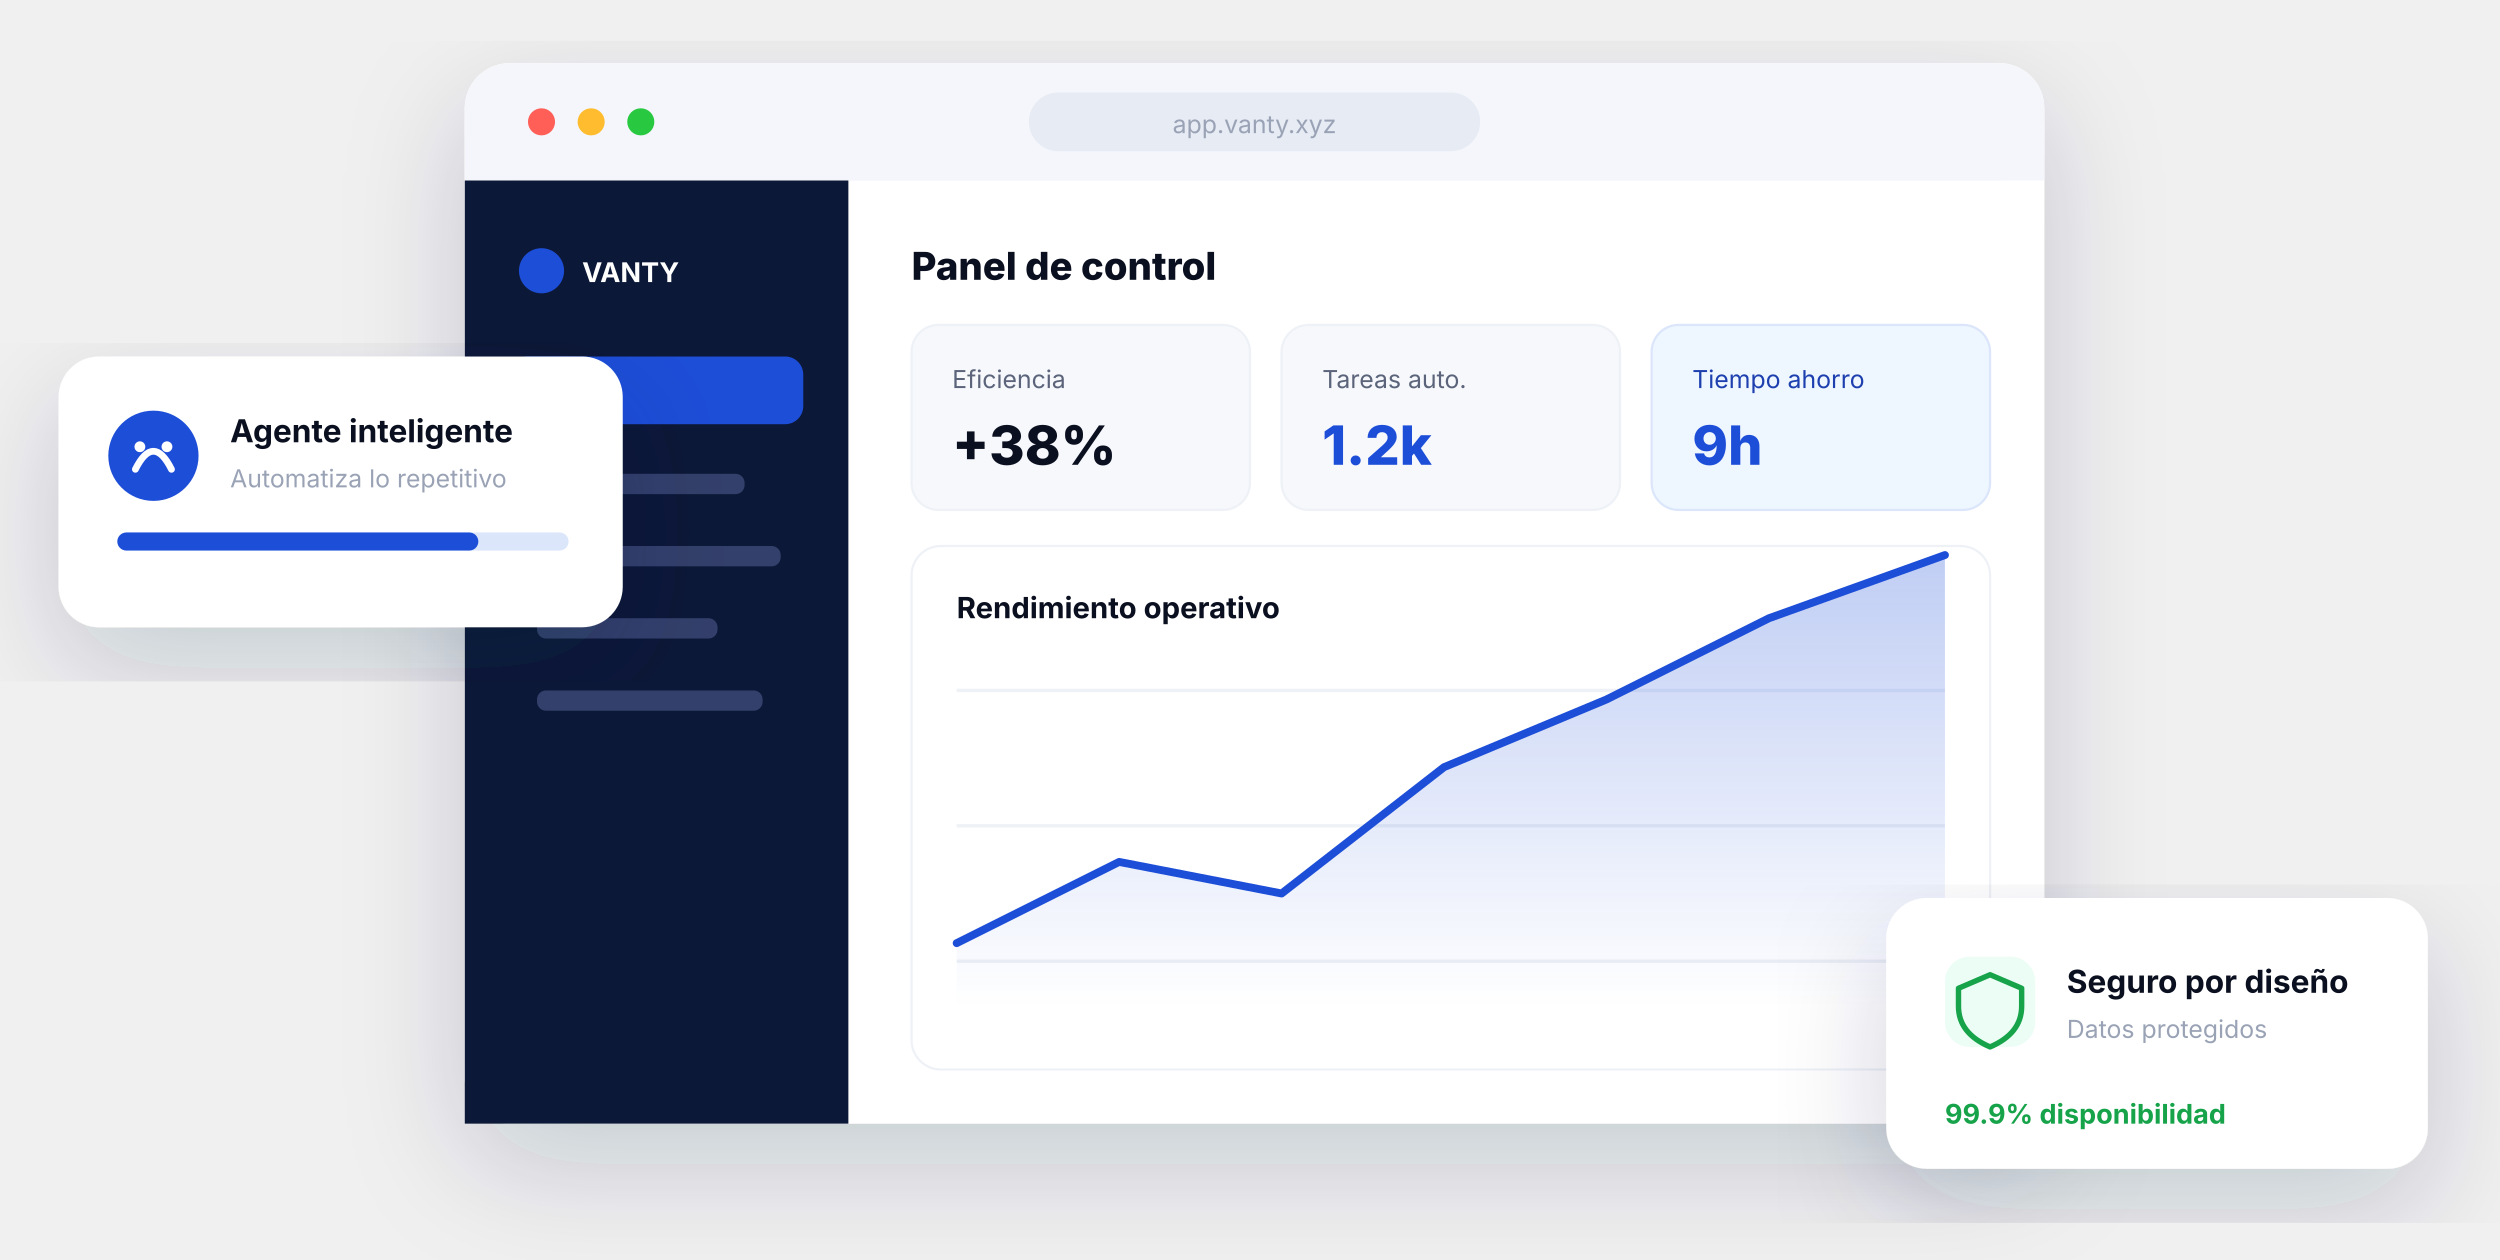
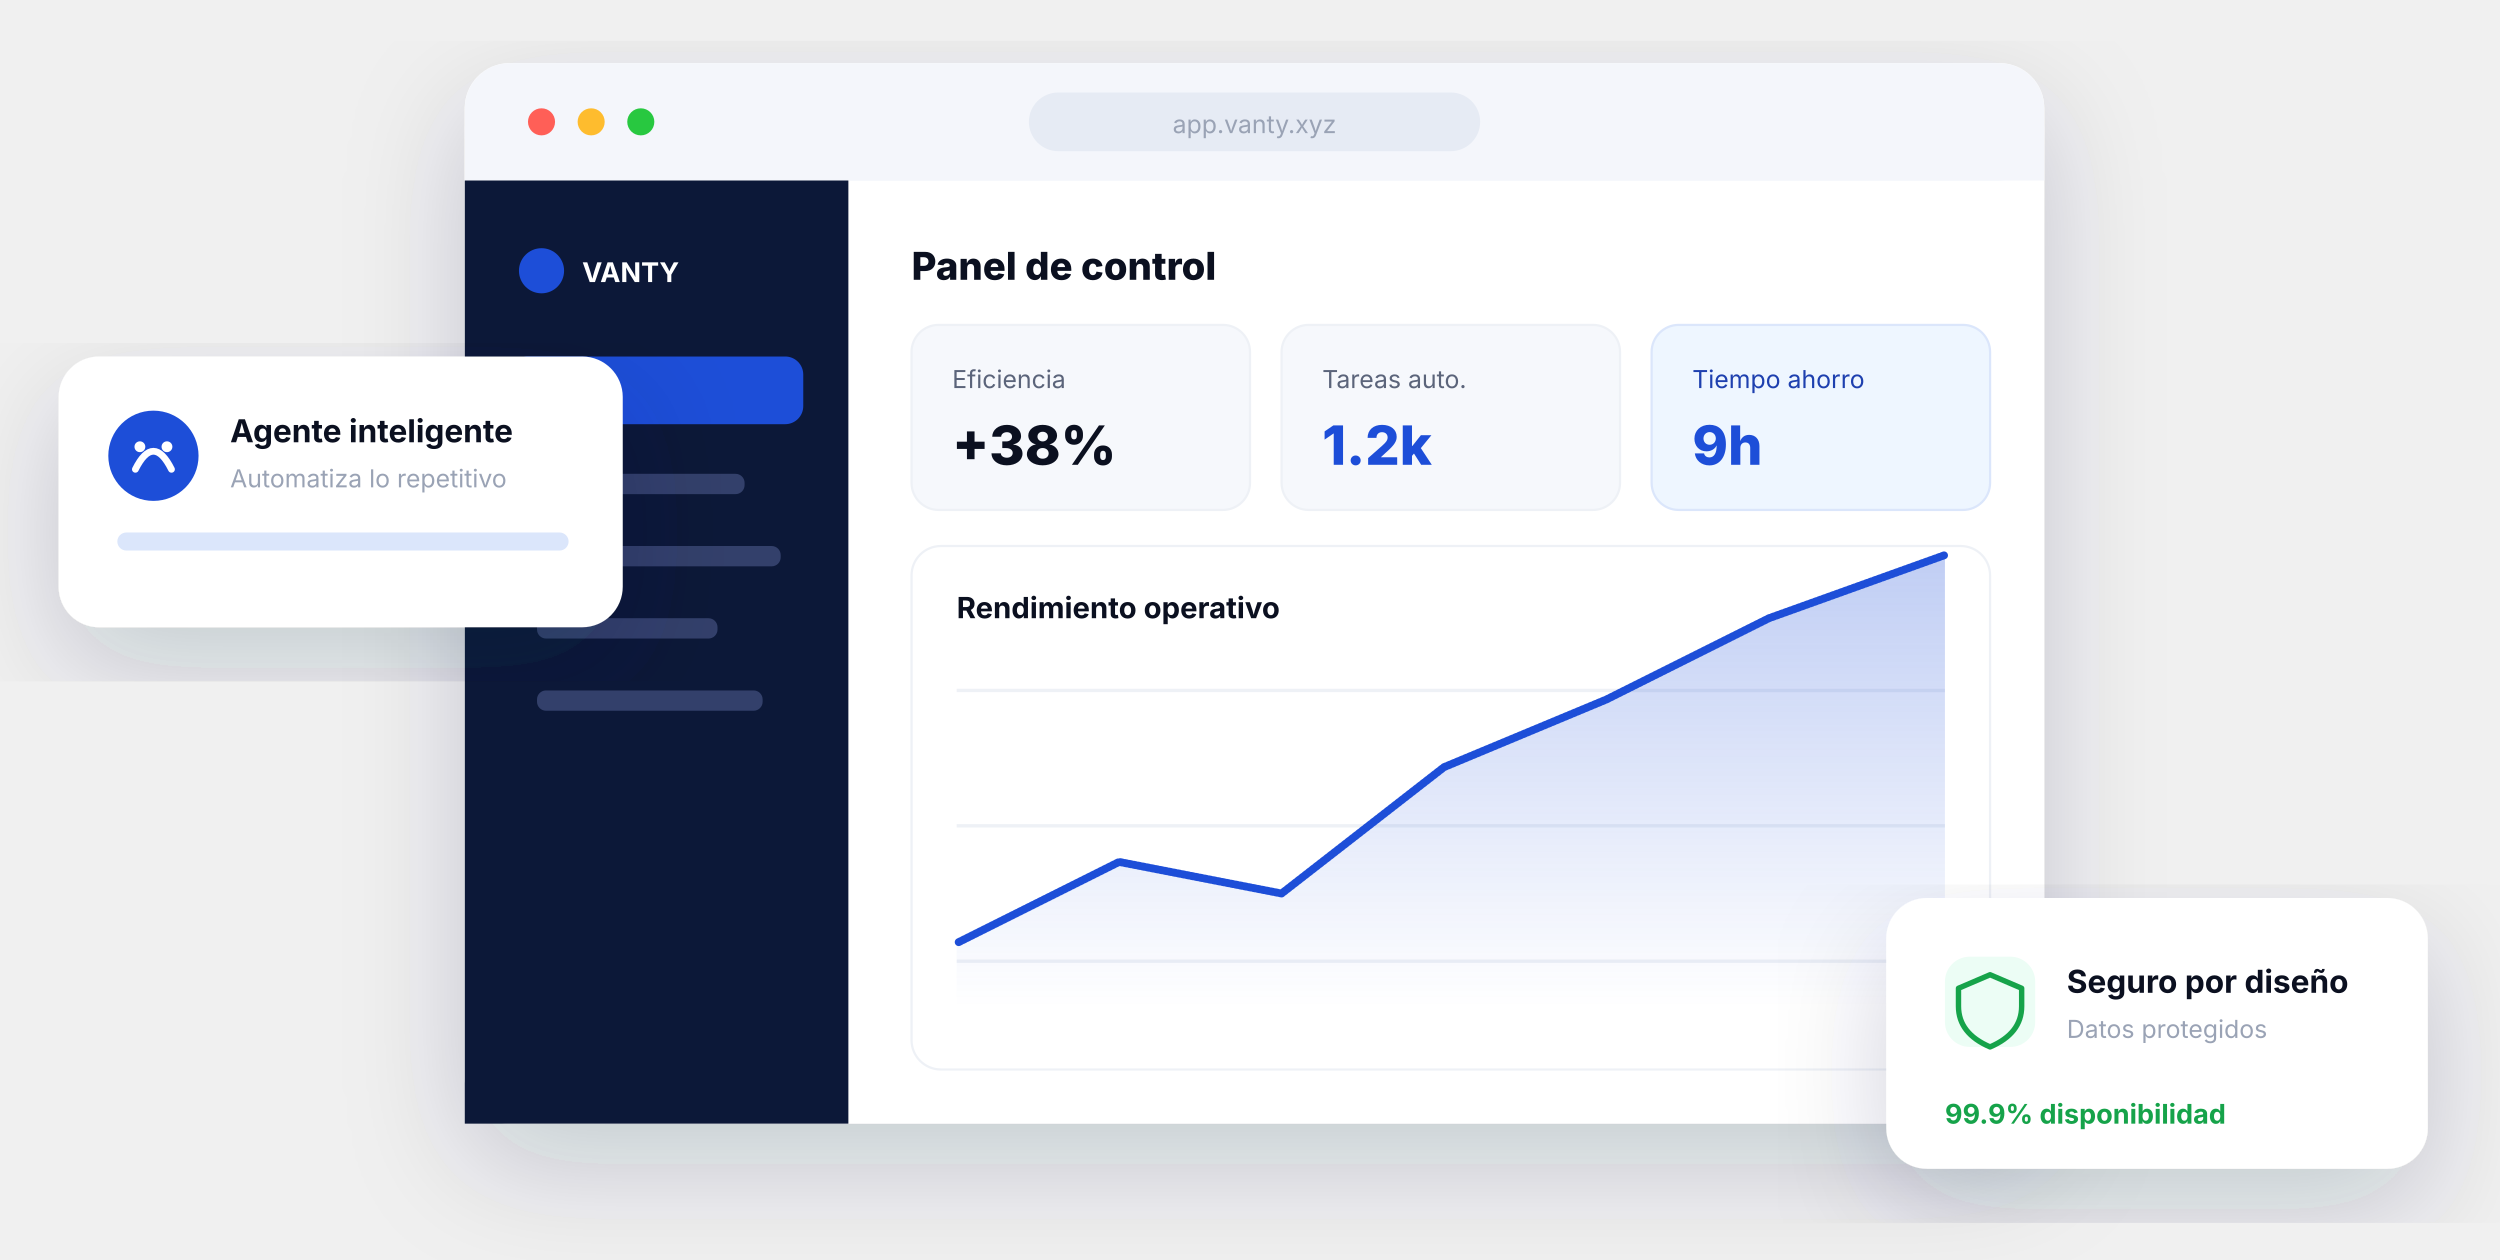
<svg xmlns="http://www.w3.org/2000/svg" viewBox="44 142 1108 558" font-family="Inter, Arial, sans-serif">
+   <style>
+     .ln{stroke-dasharray:1;stroke-dashoffset:1;animation:draw 2s ease forwards .3s}
+     @keyframes draw{to{stroke-dashoffset:0}}
+     .bar{transform-box:fill-box;transform-origin:left center;transform:scaleX(0);animation:grow 1.1s cubic-bezier(.22,1,.36,1) forwards .8s}
+     @keyframes grow{to{transform:scaleX(1)}}
+     .pulse{animation:pulse 2.4s ease-in-out infinite}
+     @keyframes pulse{0%,100%{opacity:1}50%{opacity:.45}}
+   </style>
  <defs>
    <linearGradient id="harea" x1="0" y1="0" x2="0" y2="1">
      <stop offset="0" stop-color="#1D4ED8" stop-opacity="0.28" />
      <stop offset="1" stop-color="#1D4ED8" stop-opacity="0" />
    </linearGradient>
    <filter id="hsh" x="-20%" y="-20%" width="140%" height="140%">
      <feDropShadow dx="0" dy="18" stdDeviation="26" flood-color="#1b2a52" flood-opacity="0.18" />
    </filter>
  </defs>
  <g filter="url(#hsh)">
    <rect x="250" y="170" width="700" height="470" rx="20" fill="#ffffff" />
  </g>
  <rect x="250" y="170" width="700" height="52" rx="20" fill="#f4f6fb" />
  <rect x="250" y="198" width="700" height="24" fill="#f4f6fb" />
  <circle cx="284" cy="196" r="6" fill="#ff5f57" />
  <circle cx="306" cy="196" r="6" fill="#febc2e" />
  <circle cx="328" cy="196" r="6" fill="#28c840" />
  <rect x="500" y="183" width="200" height="26" rx="13" fill="#e6ebf4" />
  <text x="600" y="201" fill="#9aa3b5" font-size="11" text-anchor="middle">app.vanty.xyz</text>
  <rect x="250" y="222" width="170" height="418" fill="#0c1838" />
  <circle cx="284" cy="262" r="10" fill="#1D4ED8" />
  <text x="302" y="267" fill="#fff" font-size="12" font-weight="700">VANTY</text>
  <rect x="270" y="300" width="130" height="30" rx="8" fill="#1D4ED8" />
  <rect x="282" y="352" width="92" height="9" rx="4" fill="#33406b" />
  <rect x="282" y="384" width="108" height="9" rx="4" fill="#33406b" />
  <rect x="282" y="416" width="80" height="9" rx="4" fill="#33406b" />
  <rect x="282" y="448" width="100" height="9" rx="4" fill="#33406b" />
  <text x="448" y="266" fill="#0b1020" font-size="17" font-weight="800">Panel de control</text>
  <rect x="448" y="286" width="150" height="82" rx="12" fill="#f6f8fc" stroke="#eef1f6" />
  <text x="466" y="314" fill="#5b647a" font-size="11">Eficiencia</text>
  <text x="466" y="348" fill="#0b1020" font-size="24" font-weight="800">+38%</text>
  <rect x="612" y="286" width="150" height="82" rx="12" fill="#f6f8fc" stroke="#eef1f6" />
  <text x="630" y="314" fill="#5b647a" font-size="11">Tareas auto.</text>
  <text x="630" y="348" fill="#1D4ED8" font-size="24" font-weight="800">1.2k</text>
  <rect x="776" y="286" width="150" height="82" rx="12" fill="#eef6ff" stroke="#dbe6fb" />
  <text x="794" y="314" fill="#1e40af" font-size="11">Tiempo ahorro</text>
  <text x="794" y="348" fill="#1D4ED8" font-size="24" font-weight="800">9h</text>
  <rect x="448" y="384" width="478" height="232" rx="13" fill="#ffffff" stroke="#eef1f6" />
  <text x="468" y="416" fill="#0b1020" font-size="13" font-weight="700">Rendimiento operativo</text>
  <g stroke="#eef1f6" stroke-width="1.5">
    <line x1="468" y1="448" x2="906" y2="448" />
    <line x1="468" y1="508" x2="906" y2="508" />
    <line x1="468" y1="568" x2="906" y2="568" />
  </g>
  <path d="M468 560 L540 524 L612 538 L684 482 L756 452 L828 416 L906 388 L906 588 L468 588 Z" fill="url(#harea)" />
-   <polyline points="468,560 540,524 612,538 684,482 756,452 828,416 906,388" fill="none" stroke="#1D4ED8" stroke-width="3.5" stroke-linecap="round" stroke-linejoin="round" />
+   <polyline class="ln" pathLength="1" points="468,560 540,524 612,538 684,482 756,452 828,416 906,388" fill="none" stroke="#1D4ED8" stroke-width="3.5" stroke-linecap="round" stroke-linejoin="round" />
  <g filter="url(#hsh)">
    <rect x="70" y="300" width="250" height="120" rx="18" fill="#ffffff" />
  </g>
-   <circle cx="112" cy="344" r="20" fill="#1D4ED8" />
+   <circle class="pulse" cx="112" cy="344" r="20" fill="#1D4ED8" />
  <path d="M104 350 q8 -16 16 0" fill="none" stroke="#fff" stroke-width="3" stroke-linecap="round" />
  <circle cx="106" cy="340" r="2.4" fill="#fff" />
  <circle cx="118" cy="340" r="2.4" fill="#fff" />
  <text x="146" y="338" fill="#0b1020" font-size="14" font-weight="700">Agente inteligente</text>
  <text x="146" y="358" fill="#9aa3b5" font-size="11">Automatiza lo repetitivo</text>
  <rect x="96" y="378" width="200" height="8" rx="4" fill="#dbe6fb" />
-   <rect x="96" y="378" width="160" height="8" rx="4" fill="#1D4ED8" />
+   <rect class="bar" x="96" y="378" width="160" height="8" rx="4" fill="#1D4ED8" />
  <g filter="url(#hsh)">
    <rect x="880" y="540" width="240" height="120" rx="18" fill="#ffffff" />
  </g>
  <rect x="906" y="566" width="40" height="40" rx="11" fill="#ecfdf5" />
  <path d="M926 574 l14 6 v8 q0 12 -14 18 q-14 -6 -14 -18 v-8 z" fill="none" stroke="#16a34a" stroke-width="2.4" stroke-linejoin="round" />
  <text x="960" y="582" fill="#0b1020" font-size="14" font-weight="700">Seguro por diseño</text>
  <text x="960" y="602" fill="#9aa3b5" font-size="11">Datos protegidos</text>
  <text x="906" y="640" fill="#16a34a" font-size="12" font-weight="700">99.9% disponibilidad</text>
</svg>
